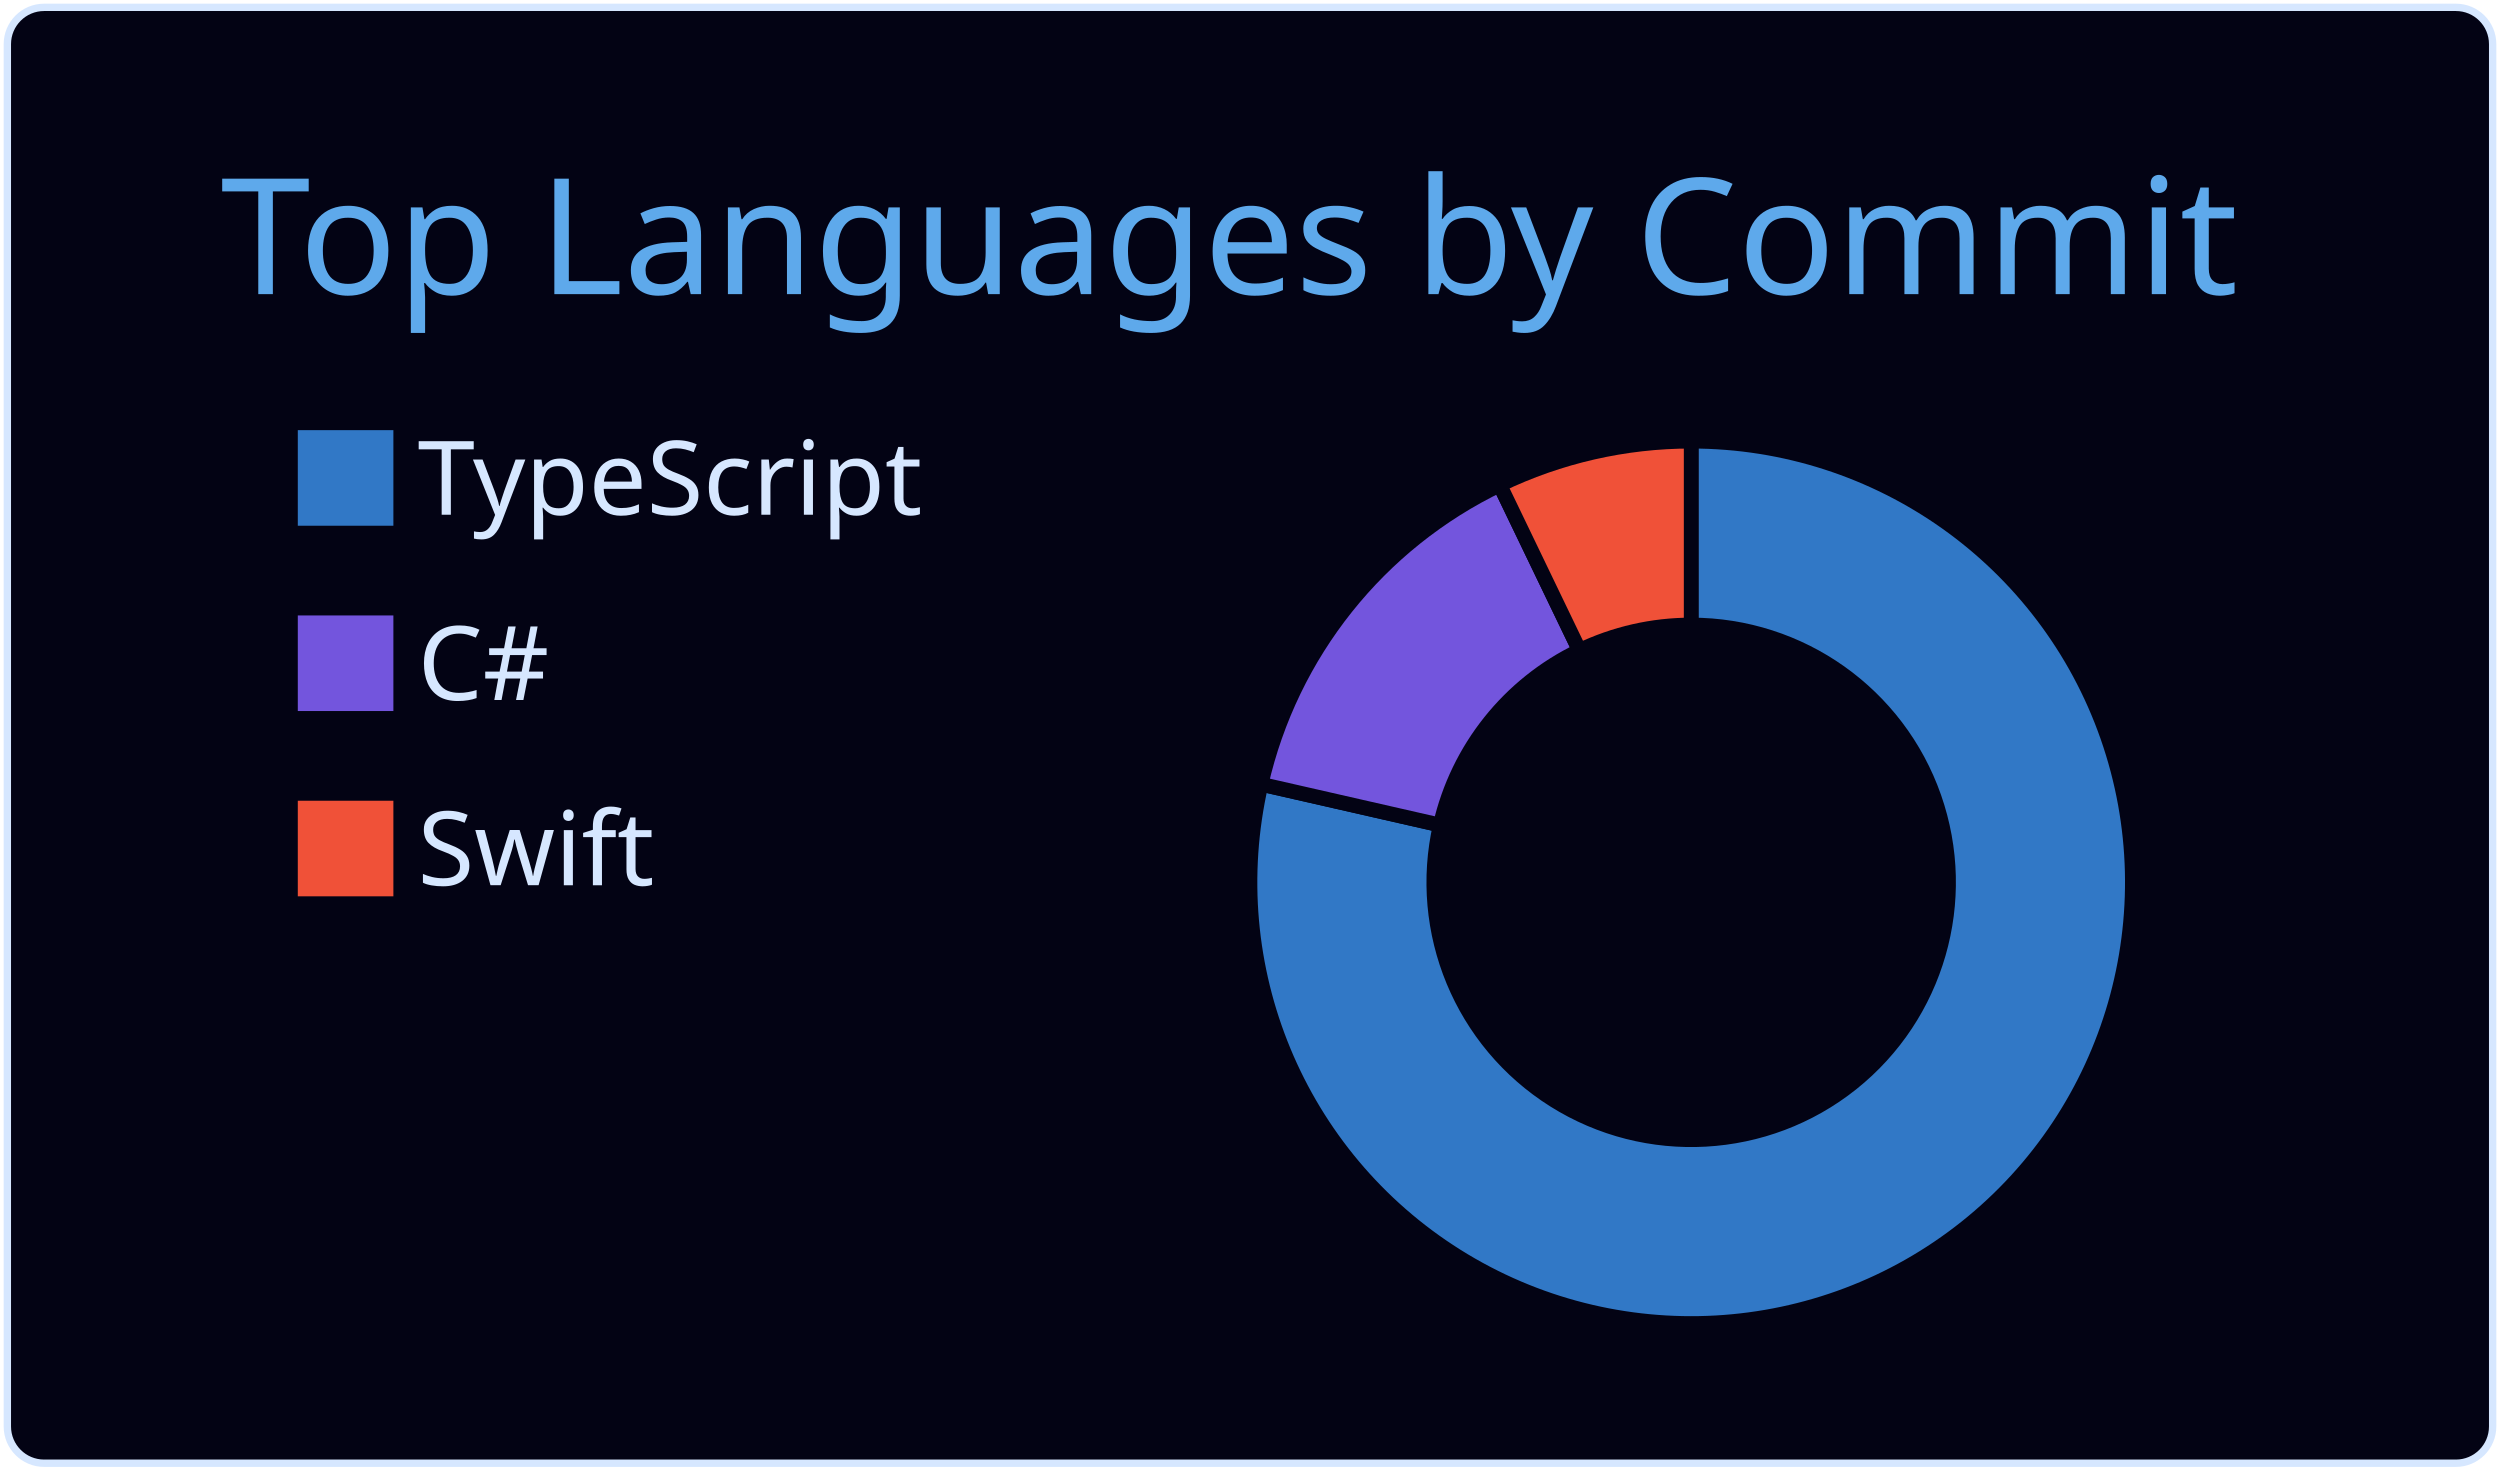
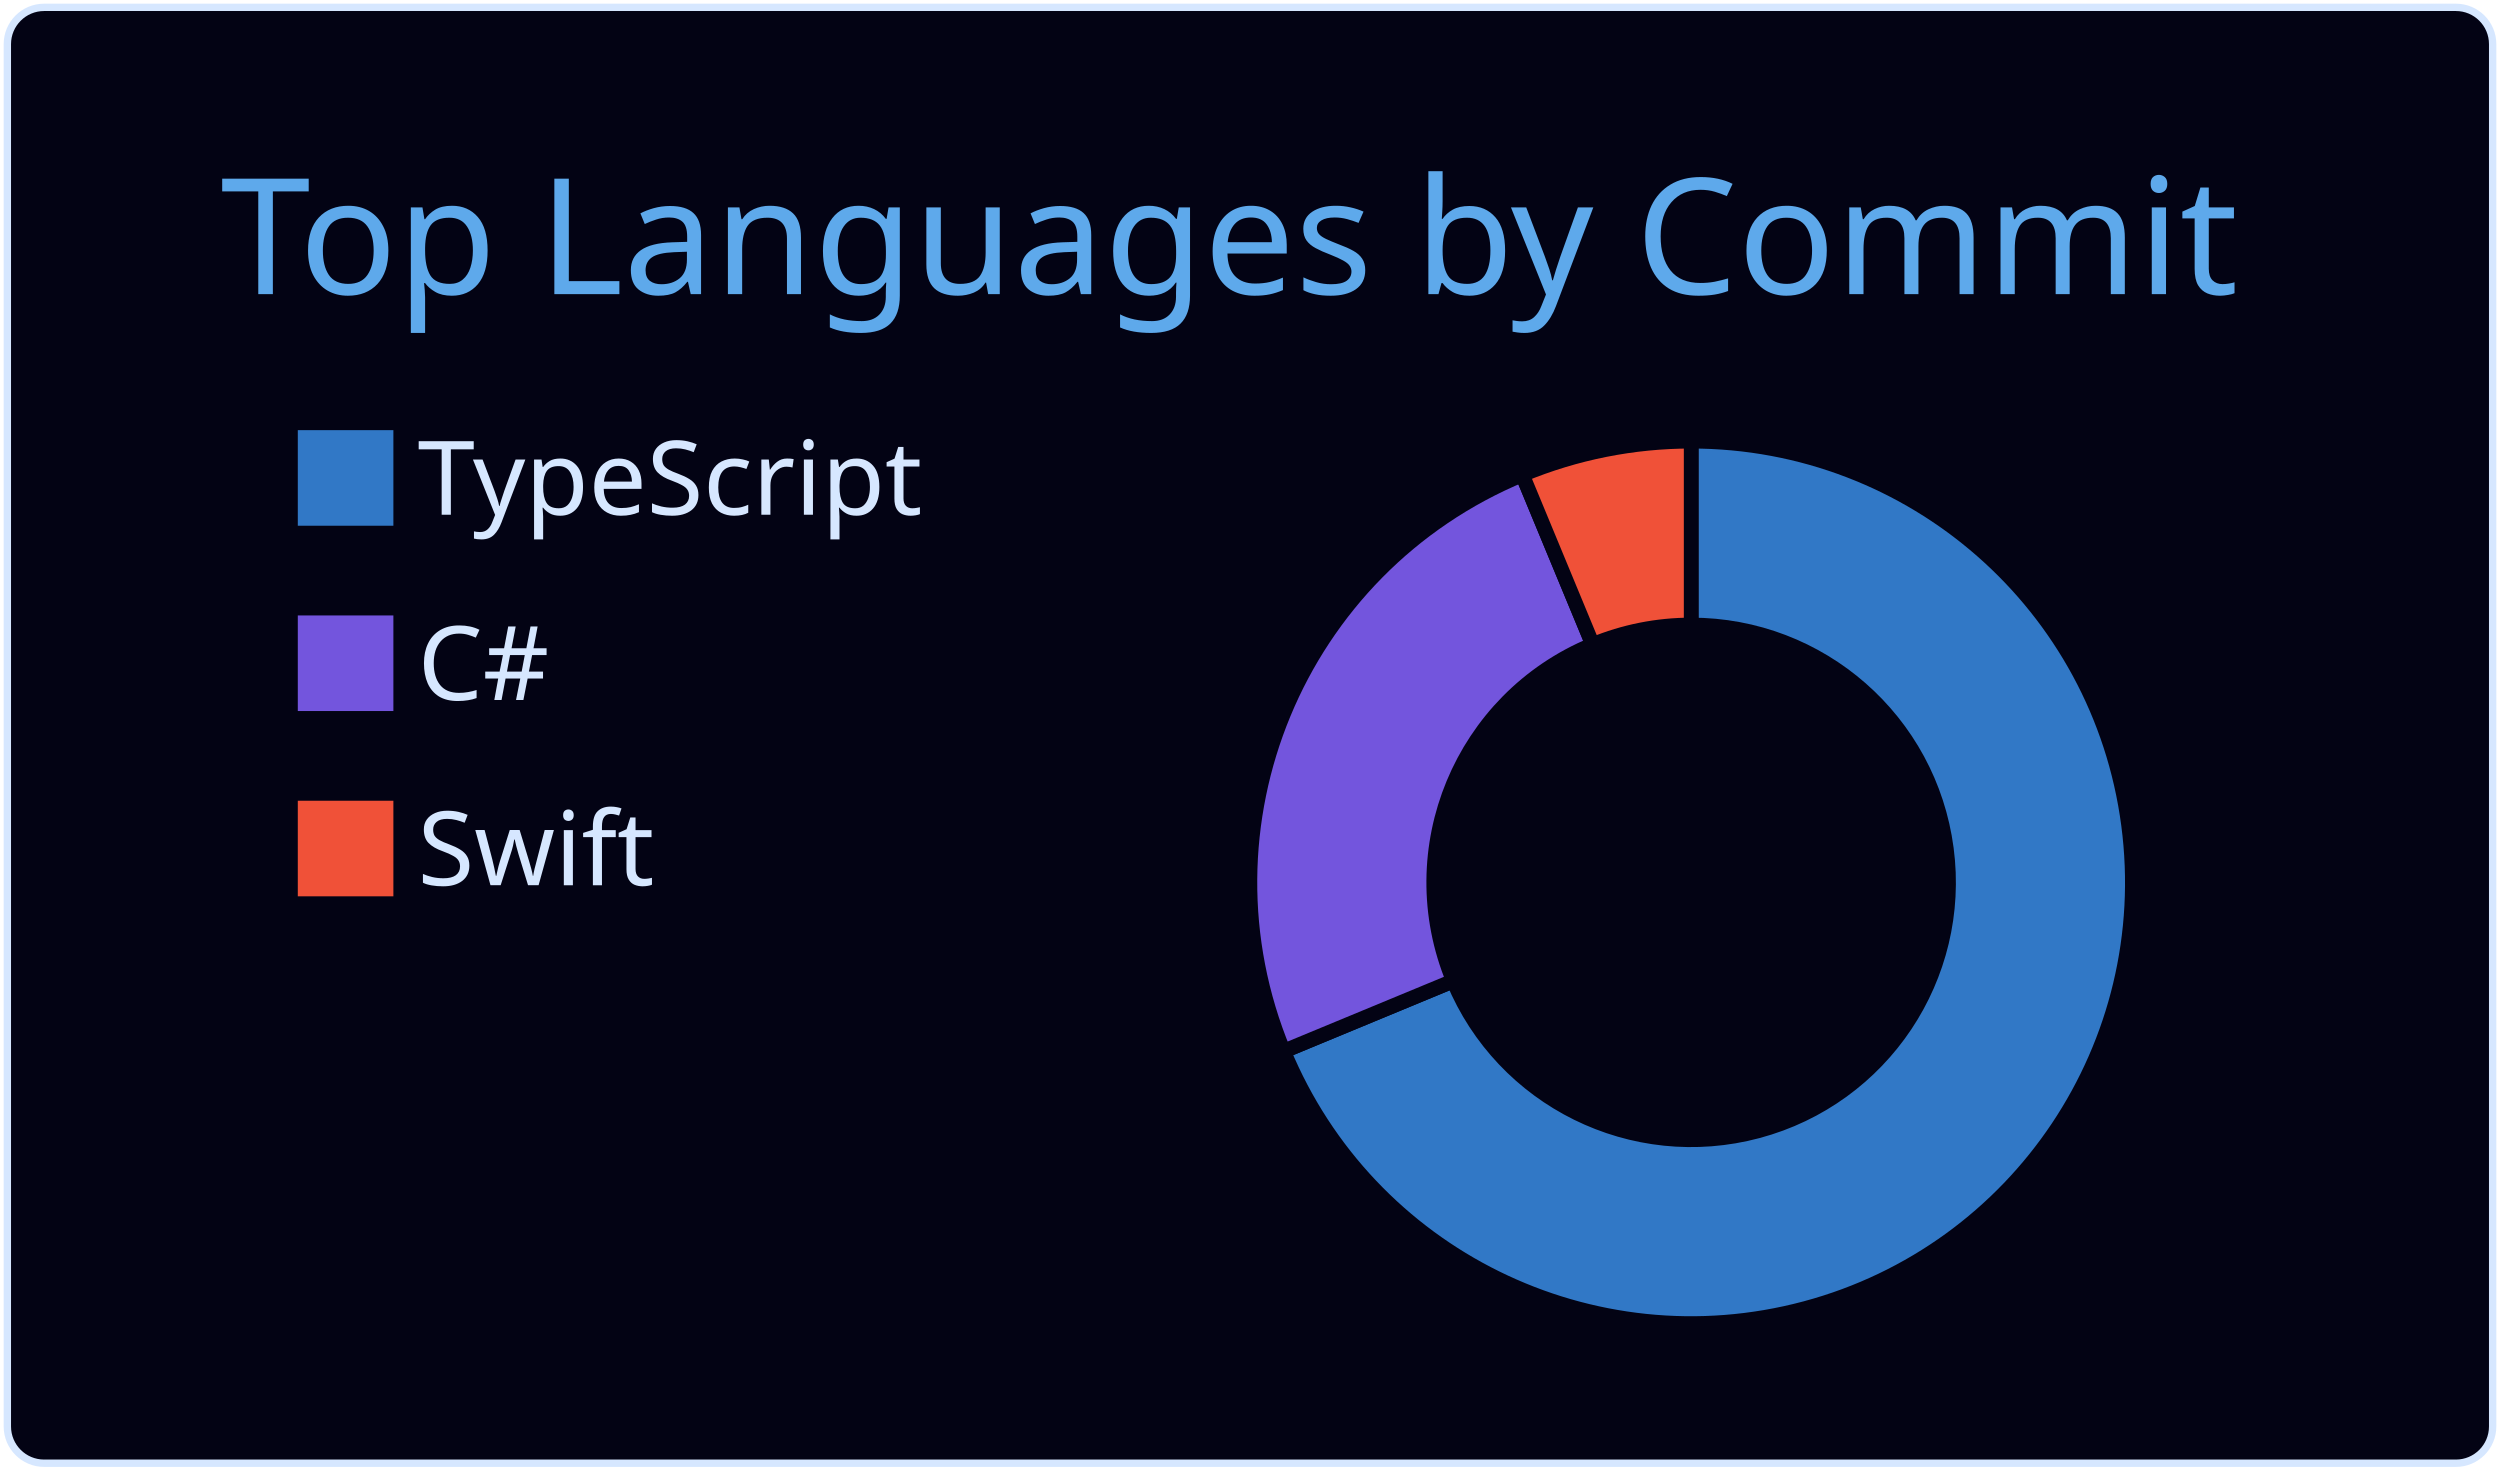
<svg xmlns="http://www.w3.org/2000/svg" width="340" height="200" viewBox="0 0 340 200">
  <style>* {
          font-family: 'Segoe UI', Ubuntu, "Helvetica Neue", Sans-Serif
        }</style>
  <g class="gpsc-root">
    <rect x="1" y="1" rx="5" ry="5" height="99%" width="99.412%" stroke="#d6e7ff" stroke-width="1" fill="#030314" stroke-opacity="1" />
    <text x="30" y="40" class="gpsc-item" style="--gpsc-i: 0; font-size: 22px; fill: #5ea9eb;">Top Languages by Commit</text>
    <g transform="translate(0,40)">
      <g transform="translate(40,0)">
        <rect y="18" width="14" height="14" class="gpsc-item" style="--gpsc-i: 0; stroke-width: 1px;" fill="#3178c6" stroke="#030314" />
        <rect y="43.2" width="14" height="14" class="gpsc-item" style="--gpsc-i: 1; stroke-width: 1px;" fill="#7355dd" stroke="#030314" />
        <rect y="68.4" width="14" height="14" class="gpsc-item" style="--gpsc-i: 2; stroke-width: 1px;" fill="#F05138" stroke="#030314" />
        <text x="16.8" y="30" class="gpsc-item" style="--gpsc-i: 0; fill: #d6e7ff; font-size: 14px;">TypeScript</text>
        <text x="16.8" y="55.2" class="gpsc-item" style="--gpsc-i: 1; fill: #d6e7ff; font-size: 14px;">C#</text>
        <text x="16.8" y="80.4" class="gpsc-item" style="--gpsc-i: 2; fill: #d6e7ff; font-size: 14px;">Swift</text>
      </g>
      <g transform="translate( 230, 80 )">
        <g class="arc" style="--gpsc-i: 0;">
-           <path d="M3.67394039744206e-15,-60A60,60,0,1,1,-58.496,-13.351L-34.122,-7.788A35,35,0,1,0,2.1431318985078682e-15,-35Z" style="fill: #3178c6; stroke-width: 2px;" stroke="#030314" />
+           <path d="M3.67394039744206e-15,-60A60,60,0,1,1,-55.433,22.961L-32.336,13.394A35,35,0,1,0,2.1431318985078682e-15,-35Z" style="fill: #3178c6; stroke-width: 2px;" stroke="#030314" />
        </g>
        <g class="arc" style="--gpsc-i: 1;">
-           <path d="M-58.496,-13.351A60,60,0,0,1,-26.033,-54.058L-15.186,-31.534A35,35,0,0,0,-34.122,-7.788Z" style="fill: #7355dd; stroke-width: 2px;" stroke="#030314" />
+           <path d="M-55.433,22.961A60,60,0,0,1,-22.961,-55.433L-13.394,-32.336A35,35,0,0,0,-32.336,13.394Z" style="fill: #7355dd; stroke-width: 2px;" stroke="#030314" />
        </g>
        <g class="arc" style="--gpsc-i: 2;">
-           <path d="M-26.033,-54.058A60,60,0,0,1,-1.1021821192326178e-14,-60L-6.429395695523604e-15,-35A35,35,0,0,0,-15.186,-31.534Z" style="fill: #F05138; stroke-width: 2px;" stroke="#030314" />
+           <path d="M-22.961,-55.433A60,60,0,0,1,-1.1021821192326178e-14,-60L-6.429395695523604e-15,-35A35,35,0,0,0,-13.394,-32.336Z" style="fill: #F05138; stroke-width: 2px;" stroke="#030314" />
        </g>
      </g>
    </g>
  </g>
</svg>
